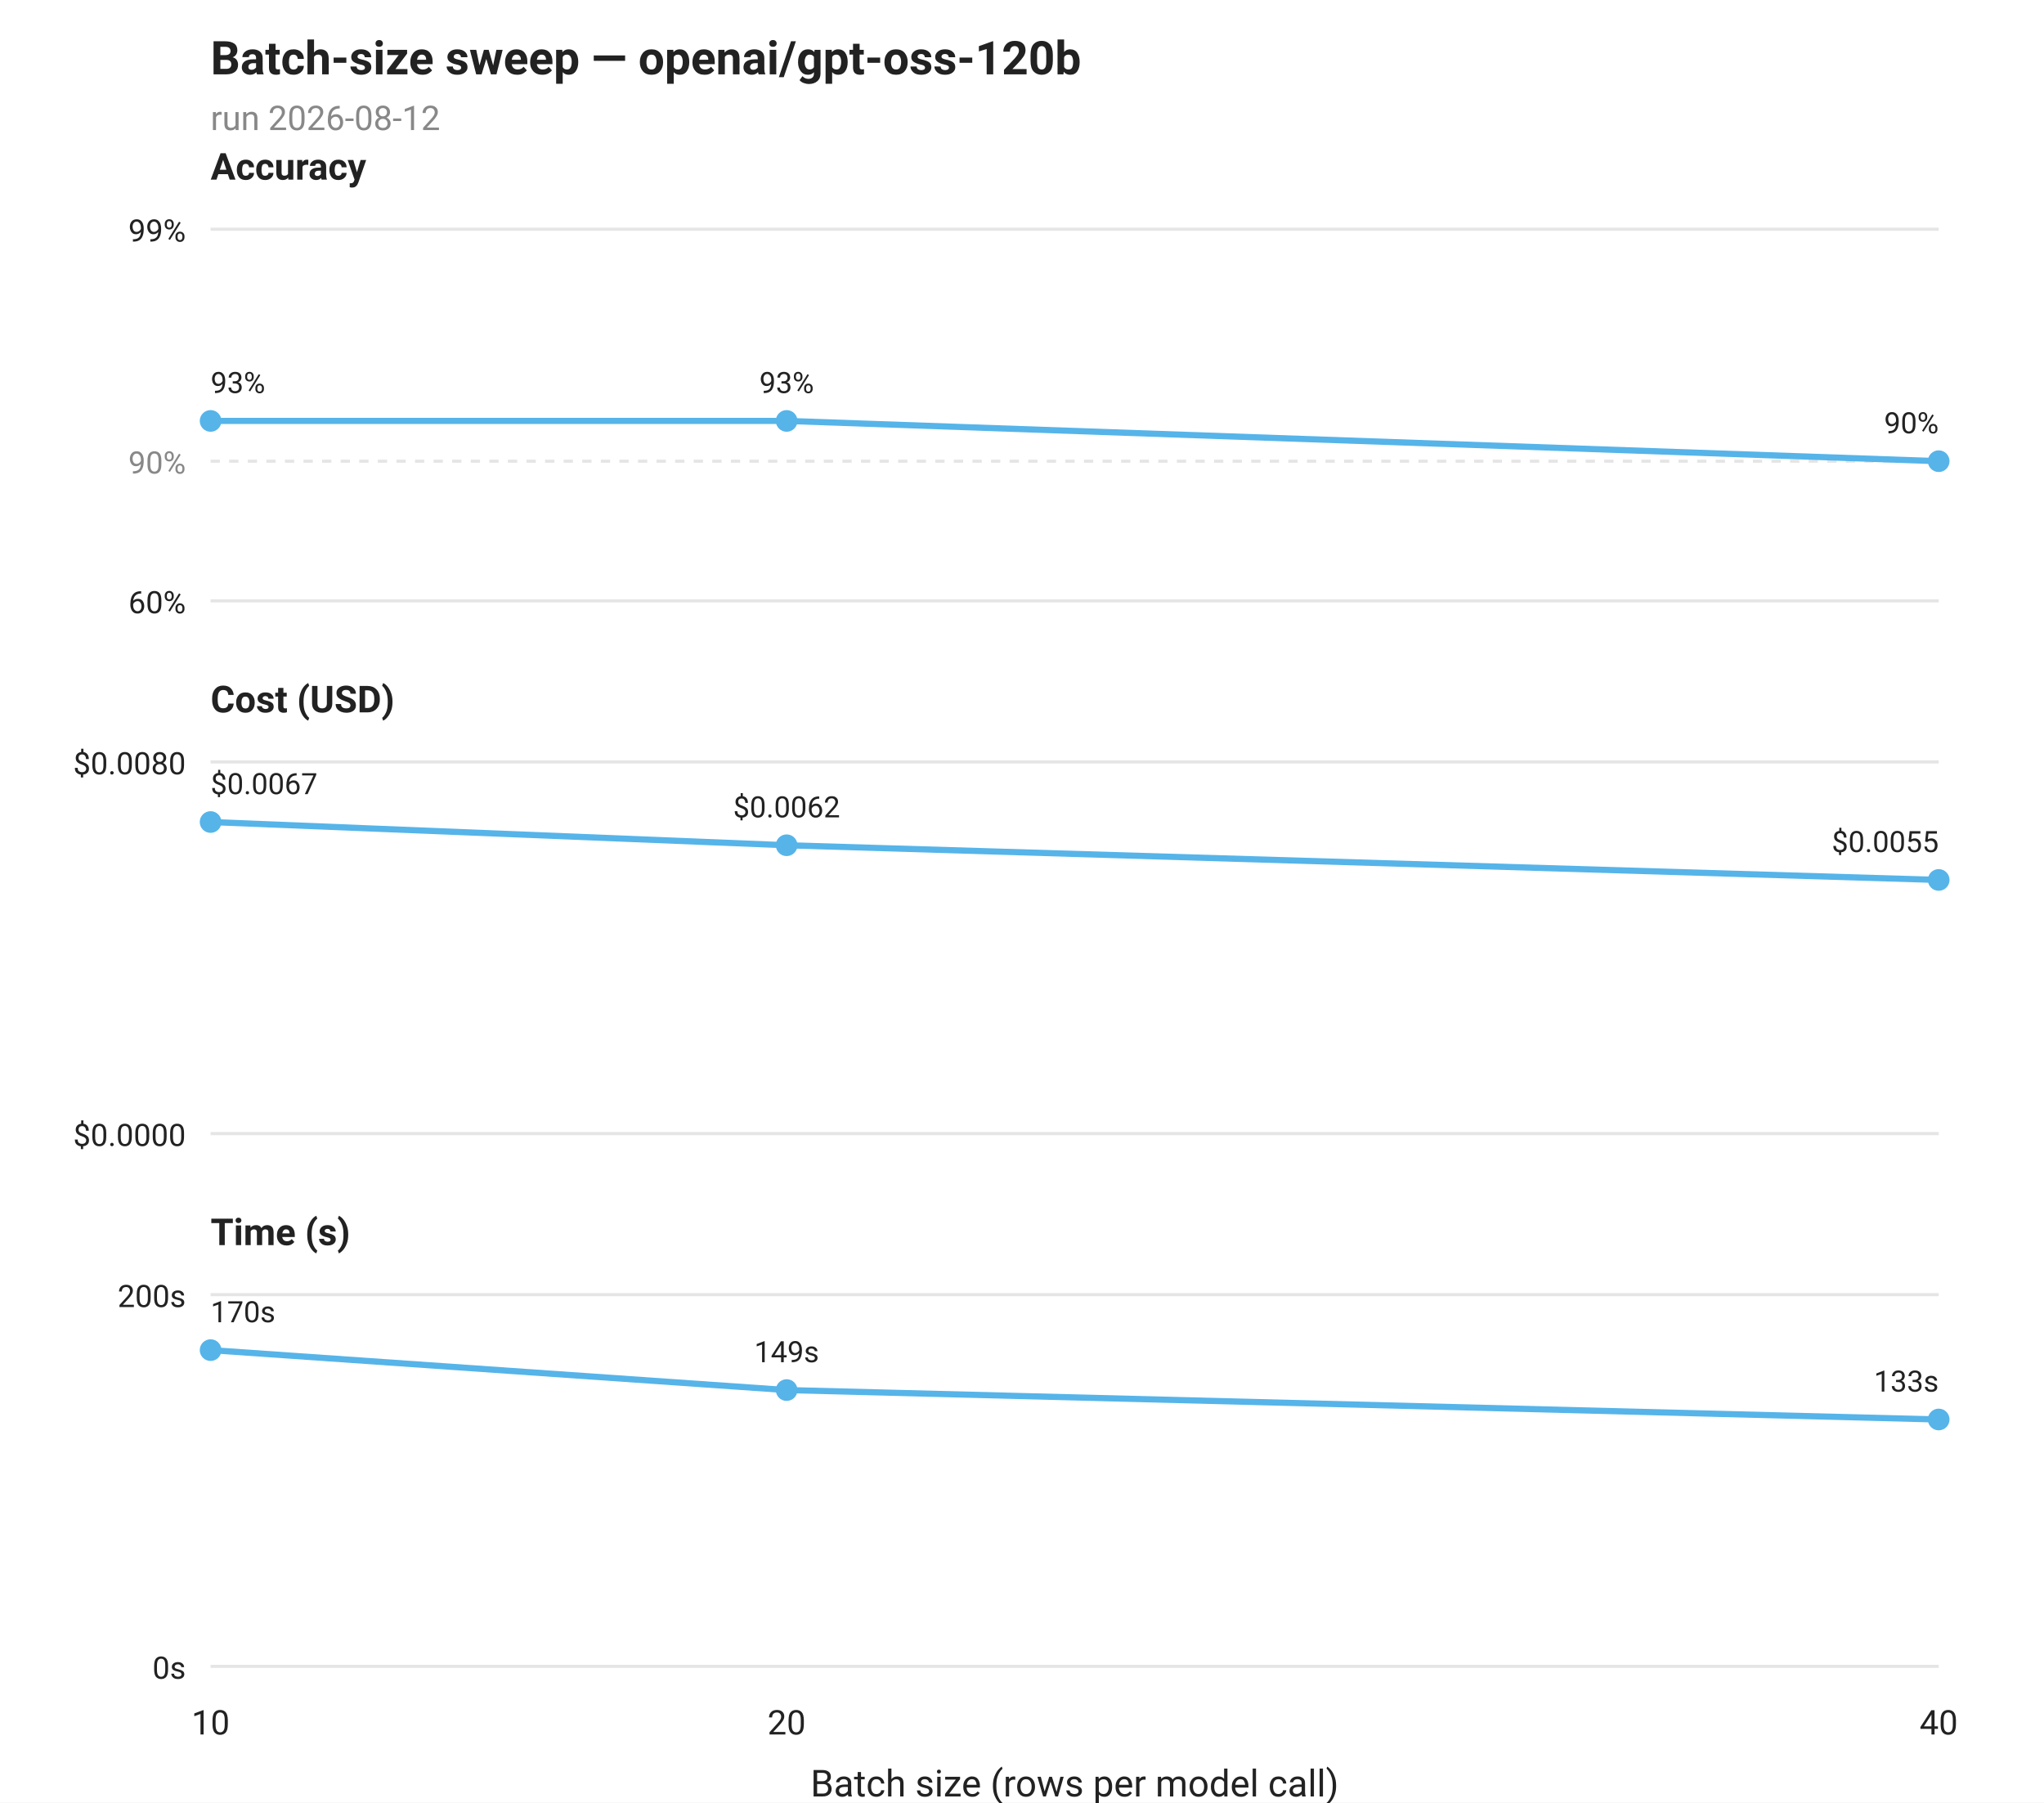
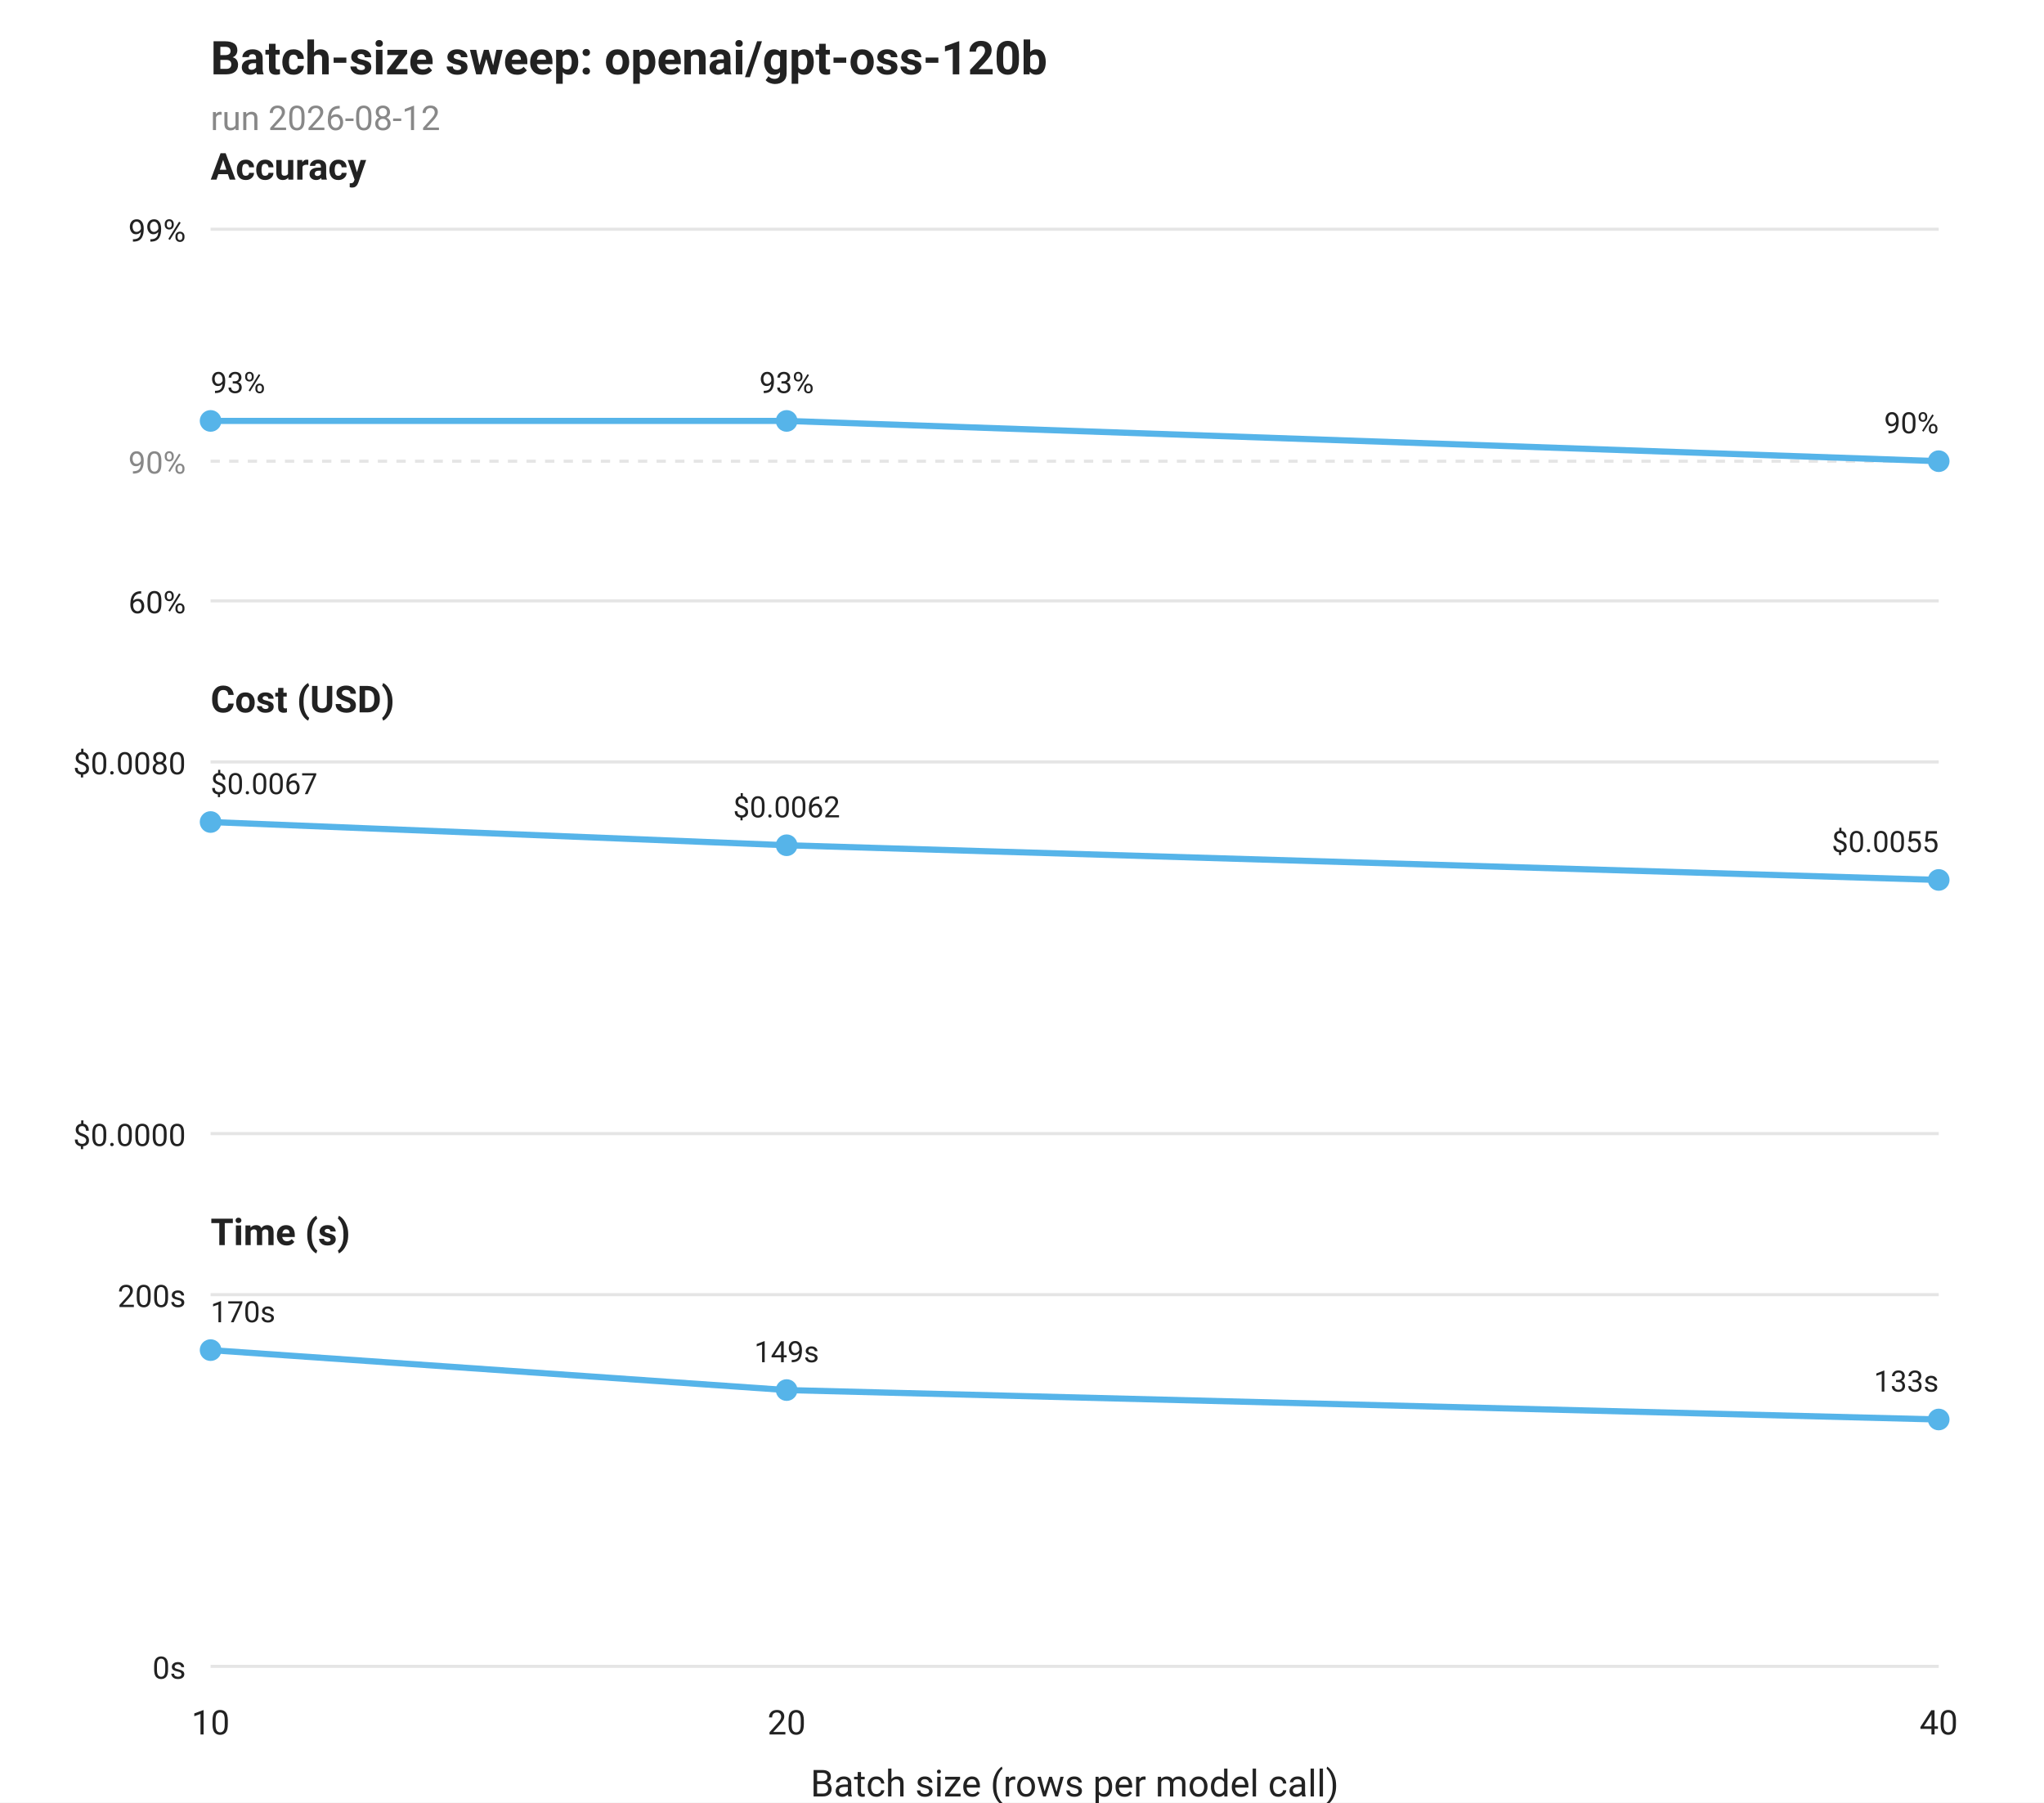
<svg xmlns="http://www.w3.org/2000/svg" width="660" height="582" viewBox="0 0 660 582" font-family="system-ui, -apple-system, Segoe UI, Roboto, sans-serif">
  <rect width="660" height="582" fill="#ffffff" />
-   <text x="68" y="24" font-size="15" font-weight="600" fill="#222222">Batch-size sweep — openai/gpt-oss-120b</text>
+   <text x="68" y="24" font-size="15" font-weight="600" fill="#222222">Batch-size sweep: openai/gpt-oss-120b</text>
  <text x="68" y="42" font-size="11" fill="#888888">run 2026-08-12</text>
  <text x="68" y="58" font-size="12" font-weight="600" fill="#222222">Accuracy</text>
  <line x1="68" y1="74" x2="626" y2="74" stroke="#e5e5e5" />
  <line x1="68" y1="194" x2="626" y2="194" stroke="#e5e5e5" />
  <text x="60" y="78" font-size="10" text-anchor="end" fill="#222222">99%</text>
  <text x="60" y="198" font-size="10" text-anchor="end" fill="#222222">60%</text>
  <line x1="68" y1="148.9" x2="626" y2="148.9" stroke="#e5e5e5" stroke-dasharray="3 3" />
  <text x="60" y="152.9" font-size="10" text-anchor="end" fill="#888888">90%</text>
  <polyline points="68.0,135.9 254.0,135.9 626.0,148.9" fill="none" stroke="#56B4E9" stroke-width="2" />
  <circle cx="68.0" cy="135.9" r="3.5" fill="#56B4E9" />
  <text x="68.0" y="126.9" font-size="9.5" text-anchor="start" fill="#222222">93%</text>
  <circle cx="254.0" cy="135.9" r="3.5" fill="#56B4E9" />
  <text x="254.0" y="126.9" font-size="9.5" text-anchor="middle" fill="#222222">93%</text>
  <circle cx="626.0" cy="148.9" r="3.5" fill="#56B4E9" />
  <text x="626.0" y="139.9" font-size="9.5" text-anchor="end" fill="#222222">90%</text>
  <text x="68" y="230" font-size="12" font-weight="600" fill="#222222">Cost (USD)</text>
  <line x1="68" y1="246" x2="626" y2="246" stroke="#e5e5e5" />
  <line x1="68" y1="366" x2="626" y2="366" stroke="#e5e5e5" />
  <text x="60" y="250" font-size="10" text-anchor="end" fill="#222222">$0.0080</text>
  <text x="60" y="370" font-size="10" text-anchor="end" fill="#222222">$0.0000</text>
  <polyline points="68.0,265.4 254.0,272.9 626.0,284.1" fill="none" stroke="#56B4E9" stroke-width="2" />
  <circle cx="68.0" cy="265.4" r="3.5" fill="#56B4E9" />
  <text x="68.0" y="256.4" font-size="9.5" text-anchor="start" fill="#222222">$0.0067</text>
  <circle cx="254.0" cy="272.9" r="3.5" fill="#56B4E9" />
  <text x="254.0" y="263.9" font-size="9.5" text-anchor="middle" fill="#222222">$0.0062</text>
  <circle cx="626.0" cy="284.1" r="3.5" fill="#56B4E9" />
  <text x="626.0" y="275.1" font-size="9.5" text-anchor="end" fill="#222222">$0.0055</text>
  <text x="68" y="402" font-size="12" font-weight="600" fill="#222222">Time (s)</text>
  <line x1="68" y1="418" x2="626" y2="418" stroke="#e5e5e5" />
  <line x1="68" y1="538" x2="626" y2="538" stroke="#e5e5e5" />
  <text x="60" y="422" font-size="10" text-anchor="end" fill="#222222">200s</text>
  <text x="60" y="542" font-size="10" text-anchor="end" fill="#222222">0s</text>
  <polyline points="68.0,435.9 254.0,448.8 626.0,458.3" fill="none" stroke="#56B4E9" stroke-width="2" />
  <circle cx="68.0" cy="435.9" r="3.5" fill="#56B4E9" />
  <text x="68.0" y="426.9" font-size="9.5" text-anchor="start" fill="#222222">170s</text>
  <circle cx="254.0" cy="448.8" r="3.5" fill="#56B4E9" />
  <text x="254.0" y="439.8" font-size="9.5" text-anchor="middle" fill="#222222">149s</text>
  <circle cx="626.0" cy="458.3" r="3.5" fill="#56B4E9" />
  <text x="626.0" y="449.3" font-size="9.5" text-anchor="end" fill="#222222">133s</text>
  <text x="68.0" y="560" font-size="11" text-anchor="middle" fill="#222222">10</text>
  <text x="254.0" y="560" font-size="11" text-anchor="middle" fill="#222222">20</text>
  <text x="626.0" y="560" font-size="11" text-anchor="middle" fill="#222222">40</text>
  <text x="347" y="580" font-size="12" text-anchor="middle" fill="#222222">Batch size (rows per model call)</text>
</svg>
